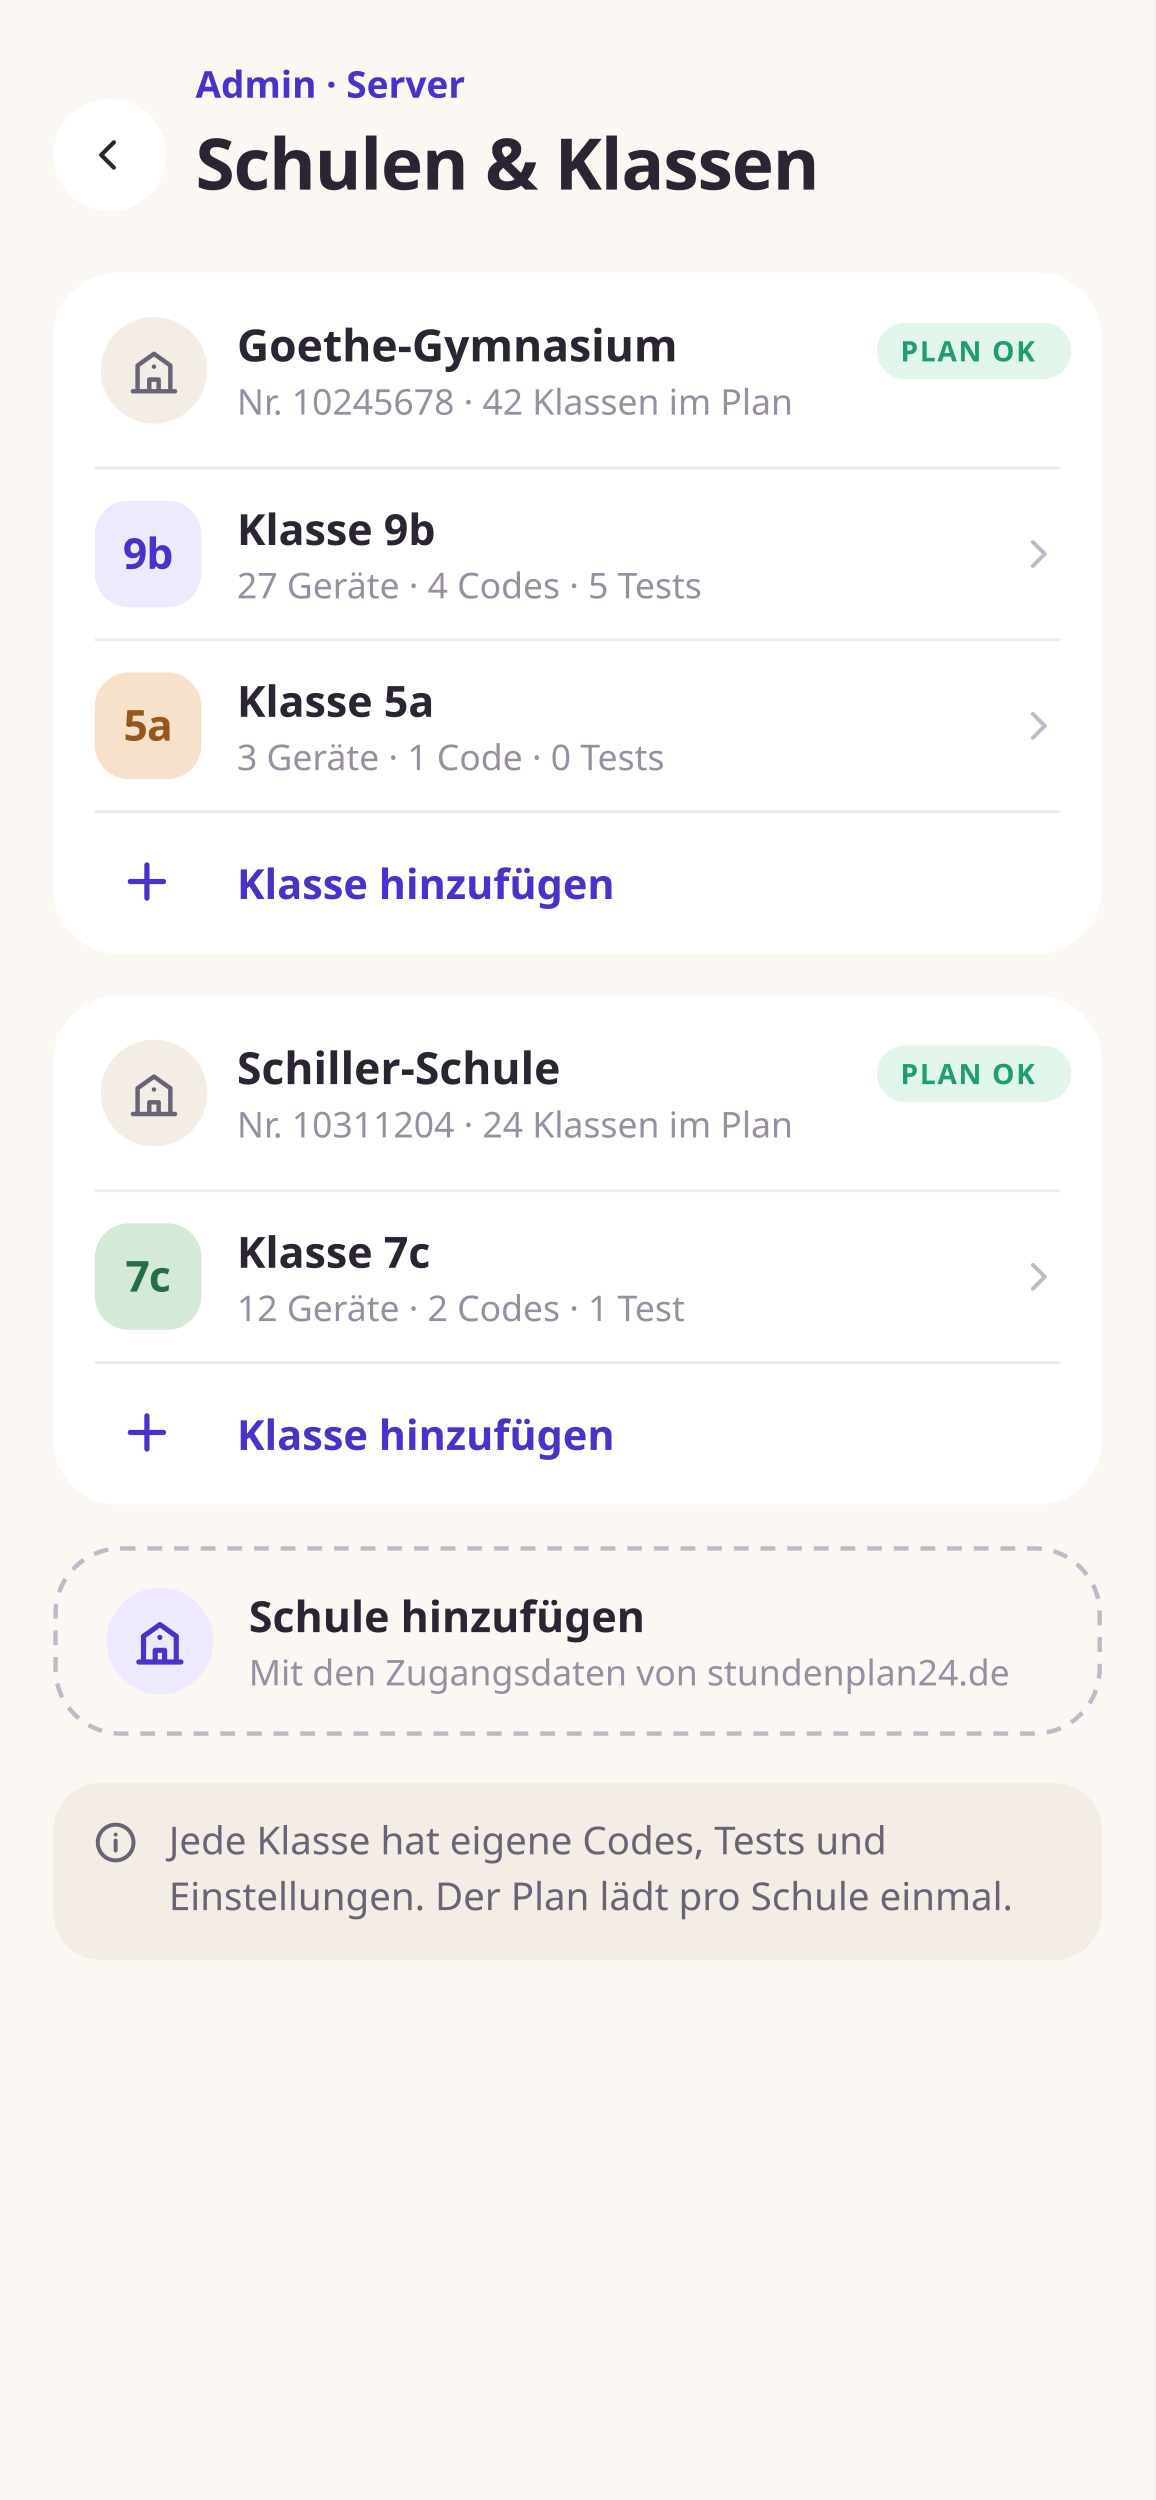
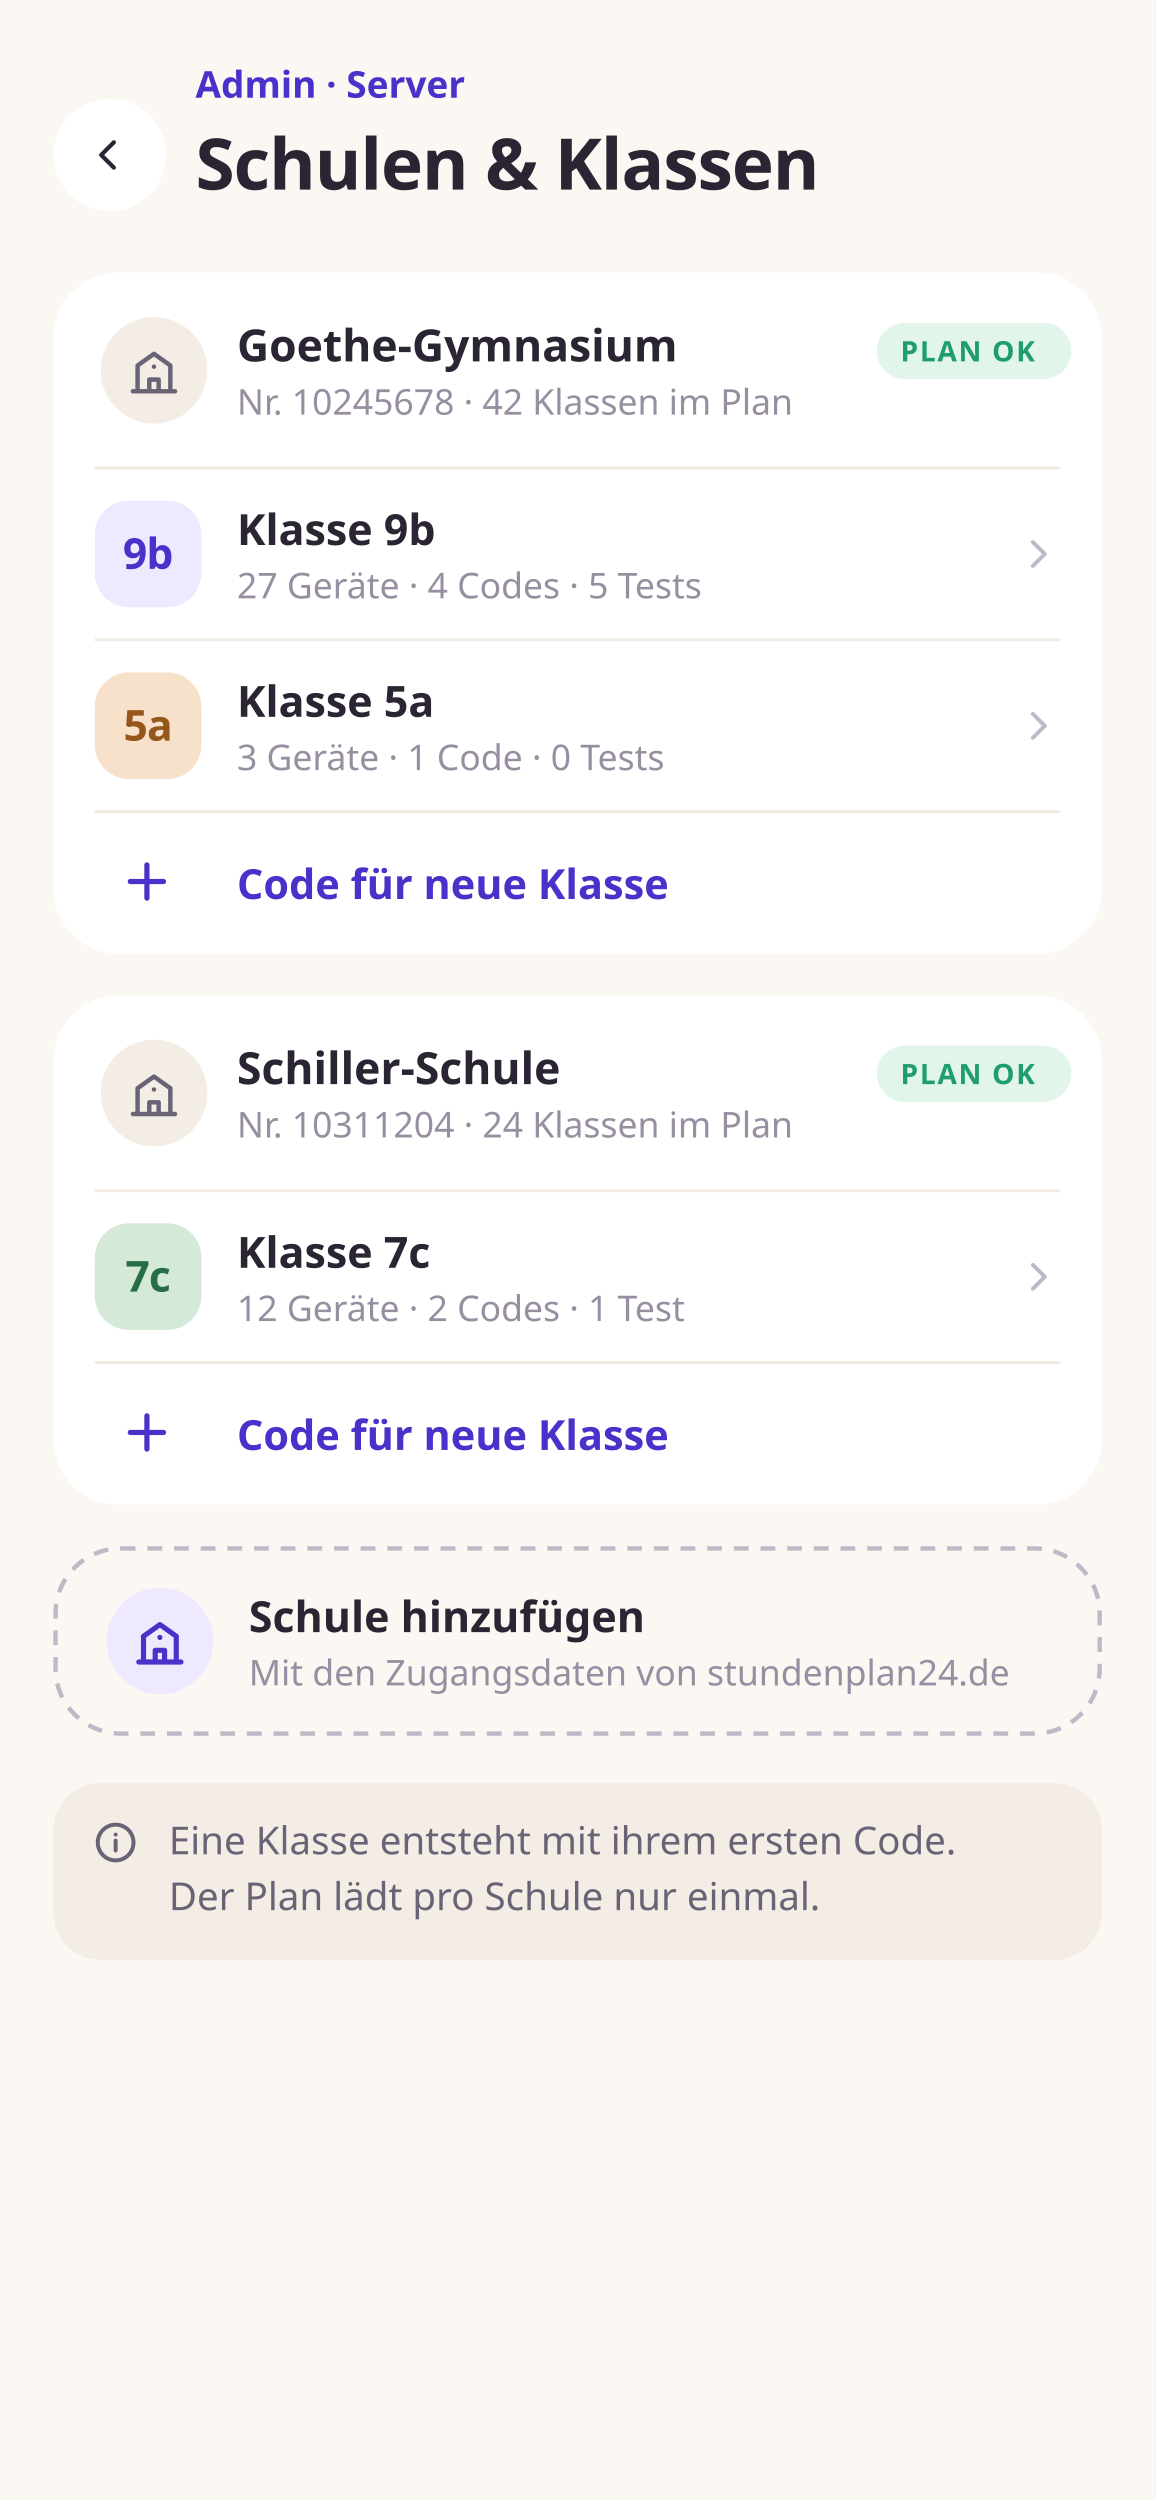
<svg xmlns="http://www.w3.org/2000/svg" width="390" height="844" viewBox="0 0 390 844">
  <defs>
    <filter id="nsh0" x="-50%" y="-50%" width="200%" height="200%">
      <feDropShadow dx="0" dy="24" stdDeviation="32" flood-color="#0F121C" flood-opacity="0.18" />
    </filter>
    <filter id="nsh1" x="-50%" y="-50%" width="200%" height="200%">
      <feDropShadow dx="0" dy="2" stdDeviation="4" flood-color="#0F121C" flood-opacity="0.06" />
    </filter>
    <pattern id="mh" width="8" height="8" patternUnits="userSpaceOnUse" patternTransform="rotate(45)">
      <rect x="0" y="0" width="3" height="8" fill="#FBF7F2" fill-opacity="0.55" />
    </pattern>
    <pattern id="mr" width="7" height="7" patternUnits="userSpaceOnUse" patternTransform="rotate(45)">
      <rect x="0" y="0" width="1.6" height="7" fill="#C0B8C6" fill-opacity="0.8" />
    </pattern>
  </defs>
  <rect x="0" y="0" width="390" height="844" fill="#FBF7F2" />
  <rect x="18" y="33.31" width="38" height="38" rx="19.0" fill="#FFFFFF" />
  <g transform="translate(28.48 43.79) scale(0.71 0.71)" fill="none" stroke="#2A2433" stroke-width="2" stroke-linecap="round" stroke-linejoin="round">
    <path d="M14 6l-6 6 6 6" />
  </g>
  <text x="66" y="33" font-family="Nunito" font-size="12.5" font-weight="800" fill="#4A31C9" xml:space="preserve">Admin · Server</text>
  <text x="66" y="64" font-family="Nunito" font-size="24" font-weight="900" letter-spacing="-0.36" fill="#2A2433" xml:space="preserve">Schulen &amp; Klassen</text>
  <rect x="18" y="92" width="354" height="230" rx="22" fill="#FFFFFF" />
  <circle cx="52" cy="125" r="18" fill="#F3EDE5" />
  <g transform="translate(42.5 115.5) scale(0.79 0.79)" fill="none" stroke="#6A6275" stroke-width="1.9" stroke-linecap="round" stroke-linejoin="round">
    <path d="M3 21h18M5 21V10l7-5 7 5v11M10 21v-5h4v5M12 10.5v.01" />
  </g>
  <text x="80" y="122" font-family="Nunito" font-size="15" font-weight="800" fill="#2A2433" xml:space="preserve">Goethe-Gymnasium</text>
  <text x="80" y="140" font-family="Nunito" font-size="12" font-weight="400" fill="#978FA1" xml:space="preserve">Nr. 10245678 · 42 Klassen im Plan</text>
  <rect x="296" y="109" width="65.7" height="19" rx="9.5" fill="#E1F5EB" />
  <text x="304" y="122" font-family="Nunito" font-size="9.5" font-weight="800" letter-spacing="0.57" fill="#1F9D6B" xml:space="preserve">PLAN OK</text>
  <line x1="32" y1="158" x2="358" y2="158" stroke="#F0EAE2" stroke-width="1" />
  <rect x="32" y="169" width="36" height="36" rx="11.5" fill="#EEE9FF" />
  <text x="50.0" y="192.04" font-family="Nunito" font-size="14.4" font-weight="900" letter-spacing="-0.3" fill="#4A31C9" text-anchor="middle" xml:space="preserve">9b</text>
  <text x="80" y="184" font-family="Nunito" font-size="14.5" font-weight="700" fill="#2A2433" xml:space="preserve">Klasse 9b</text>
  <text x="80" y="202" font-family="Nunito" font-size="12" font-weight="400" fill="#978FA1" xml:space="preserve">27 Geräte · 4 Codes · 5 Tests</text>
  <g transform="translate(342 179) scale(0.67 0.67)" fill="none" stroke="#C0B8C6" stroke-width="2" stroke-linecap="round" stroke-linejoin="round">
    <path d="M10 6l6 6-6 6" />
  </g>
  <line x1="32" y1="216" x2="358" y2="216" stroke="#F0EAE2" stroke-width="1" />
  <rect x="32" y="227" width="36" height="36" rx="11.5" fill="#F8E1CA" />
  <text x="50.0" y="250.04" font-family="Nunito" font-size="14.4" font-weight="900" letter-spacing="-0.3" fill="#94561B" text-anchor="middle" xml:space="preserve">5a</text>
  <text x="80" y="242" font-family="Nunito" font-size="14.5" font-weight="700" fill="#2A2433" xml:space="preserve">Klasse 5a</text>
  <text x="80" y="260" font-family="Nunito" font-size="12" font-weight="400" fill="#978FA1" xml:space="preserve">3 Geräte · 1 Code · 0 Tests</text>
  <g transform="translate(342 237) scale(0.67 0.67)" fill="none" stroke="#C0B8C6" stroke-width="2" stroke-linecap="round" stroke-linejoin="round">
    <path d="M10 6l6 6-6 6" />
  </g>
  <line x1="32" y1="274" x2="358" y2="274" stroke="#F0EAE2" stroke-width="1" />
  <g transform="translate(40 288) scale(0.8 0.8)" fill="none" stroke="#4A31C9" stroke-width="2.2" stroke-linecap="round" stroke-linejoin="round">
    <path d="M12 5v14M5 12h14" />
  </g>
-   <text x="80" y="303.5" font-family="Nunito" font-size="14" font-weight="700" fill="#4A31C9" xml:space="preserve">Klasse hinzufügen</text>
+   <text x="80" y="303.5" font-family="Nunito" font-size="14" font-weight="700" fill="#4A31C9" xml:space="preserve">Code für neue Klasse</text>
  <rect x="18" y="336" width="354" height="172" rx="22" fill="#FFFFFF" />
  <circle cx="52" cy="369" r="18" fill="#F3EDE5" />
  <g transform="translate(42.5 359.5) scale(0.79 0.79)" fill="none" stroke="#6A6275" stroke-width="1.9" stroke-linecap="round" stroke-linejoin="round">
    <path d="M3 21h18M5 21V10l7-5 7 5v11M10 21v-5h4v5M12 10.5v.01" />
  </g>
  <text x="80" y="366" font-family="Nunito" font-size="15" font-weight="800" fill="#2A2433" xml:space="preserve">Schiller-Schule</text>
  <text x="80" y="384" font-family="Nunito" font-size="12" font-weight="400" fill="#978FA1" xml:space="preserve">Nr. 10311204 · 24 Klassen im Plan</text>
  <rect x="296" y="353" width="65.7" height="19" rx="9.5" fill="#E1F5EB" />
  <text x="304" y="366" font-family="Nunito" font-size="9.5" font-weight="800" letter-spacing="0.57" fill="#1F9D6B" xml:space="preserve">PLAN OK</text>
  <line x1="32" y1="402" x2="358" y2="402" stroke="#F0EAE2" stroke-width="1" />
  <rect x="32" y="413" width="36" height="36" rx="11.5" fill="#D5E9D9" />
  <text x="50.0" y="436.04" font-family="Nunito" font-size="14.4" font-weight="900" letter-spacing="-0.3" fill="#276E47" text-anchor="middle" xml:space="preserve">7c</text>
  <text x="80" y="428" font-family="Nunito" font-size="14.5" font-weight="700" fill="#2A2433" xml:space="preserve">Klasse 7c</text>
  <text x="80" y="446" font-family="Nunito" font-size="12" font-weight="400" fill="#978FA1" xml:space="preserve">12 Geräte · 2 Codes · 1 Test</text>
  <g transform="translate(342 423) scale(0.67 0.67)" fill="none" stroke="#C0B8C6" stroke-width="2" stroke-linecap="round" stroke-linejoin="round">
    <path d="M10 6l6 6-6 6" />
  </g>
  <line x1="32" y1="460" x2="358" y2="460" stroke="#F0EAE2" stroke-width="1" />
  <g transform="translate(40 474) scale(0.8 0.8)" fill="none" stroke="#4A31C9" stroke-width="2.2" stroke-linecap="round" stroke-linejoin="round">
    <path d="M12 5v14M5 12h14" />
  </g>
-   <text x="80" y="489.5" font-family="Nunito" font-size="14" font-weight="700" fill="#4A31C9" xml:space="preserve">Klasse hinzufügen</text>
+   <text x="80" y="489.5" font-family="Nunito" font-size="14" font-weight="700" fill="#4A31C9" xml:space="preserve">Code für neue Klasse</text>
  <rect x="18.75" y="522.75" width="352.5" height="62.5" rx="22" fill="none" stroke="#C0B8C6" stroke-width="1.5" stroke-dasharray="5 4" />
  <circle cx="54" cy="554" r="18" fill="#EEE9FF" />
  <g transform="translate(44.5 544.5) scale(0.79 0.79)" fill="none" stroke="#4A31C9" stroke-width="2.2" stroke-linecap="round" stroke-linejoin="round">
    <path d="M3 21h18M5 21V10l7-5 7 5v11M10 21v-5h4v5M12 10.5v.01" />
  </g>
  <text x="84" y="551" font-family="Nunito" font-size="14.5" font-weight="800" fill="#2A2433" xml:space="preserve">Schule hinzufügen</text>
  <text x="84" y="569" font-family="Nunito" font-size="12" font-weight="400" fill="#978FA1" xml:space="preserve">Mit den Zugangsdaten von stundenplan24.de</text>
  <rect x="18" y="602" width="354" height="59.69" rx="16" fill="#F3EDE5" />
  <g transform="translate(31 614) scale(0.67 0.67)" fill="none" stroke="#6A6275" stroke-width="2" stroke-linecap="round" stroke-linejoin="round">
    <circle cx="12" cy="12" r="9" />
    <path d="M12 11v5M12 8h.01" />
  </g>
-   <text x="57" y="626.0" font-family="Nunito" font-size="13" font-weight="400" fill="#6A6275" xml:space="preserve">Jede Klasse hat eigene Codes, Tests und</text>
-   <text x="57" y="644.85" font-family="Nunito" font-size="13" font-weight="400" fill="#6A6275" xml:space="preserve">Einstellungen. Der Plan lädt pro Schule einmal.</text>
+   <text x="57" y="626.0" font-family="Nunito" font-size="13" font-weight="400" fill="#6A6275" xml:space="preserve">Eine Klasse entsteht mit ihrem ersten Code.</text>
+   <text x="57" y="644.85" font-family="Nunito" font-size="13" font-weight="400" fill="#6A6275" xml:space="preserve">Der Plan lädt pro Schule nur einmal.</text>
</svg>
